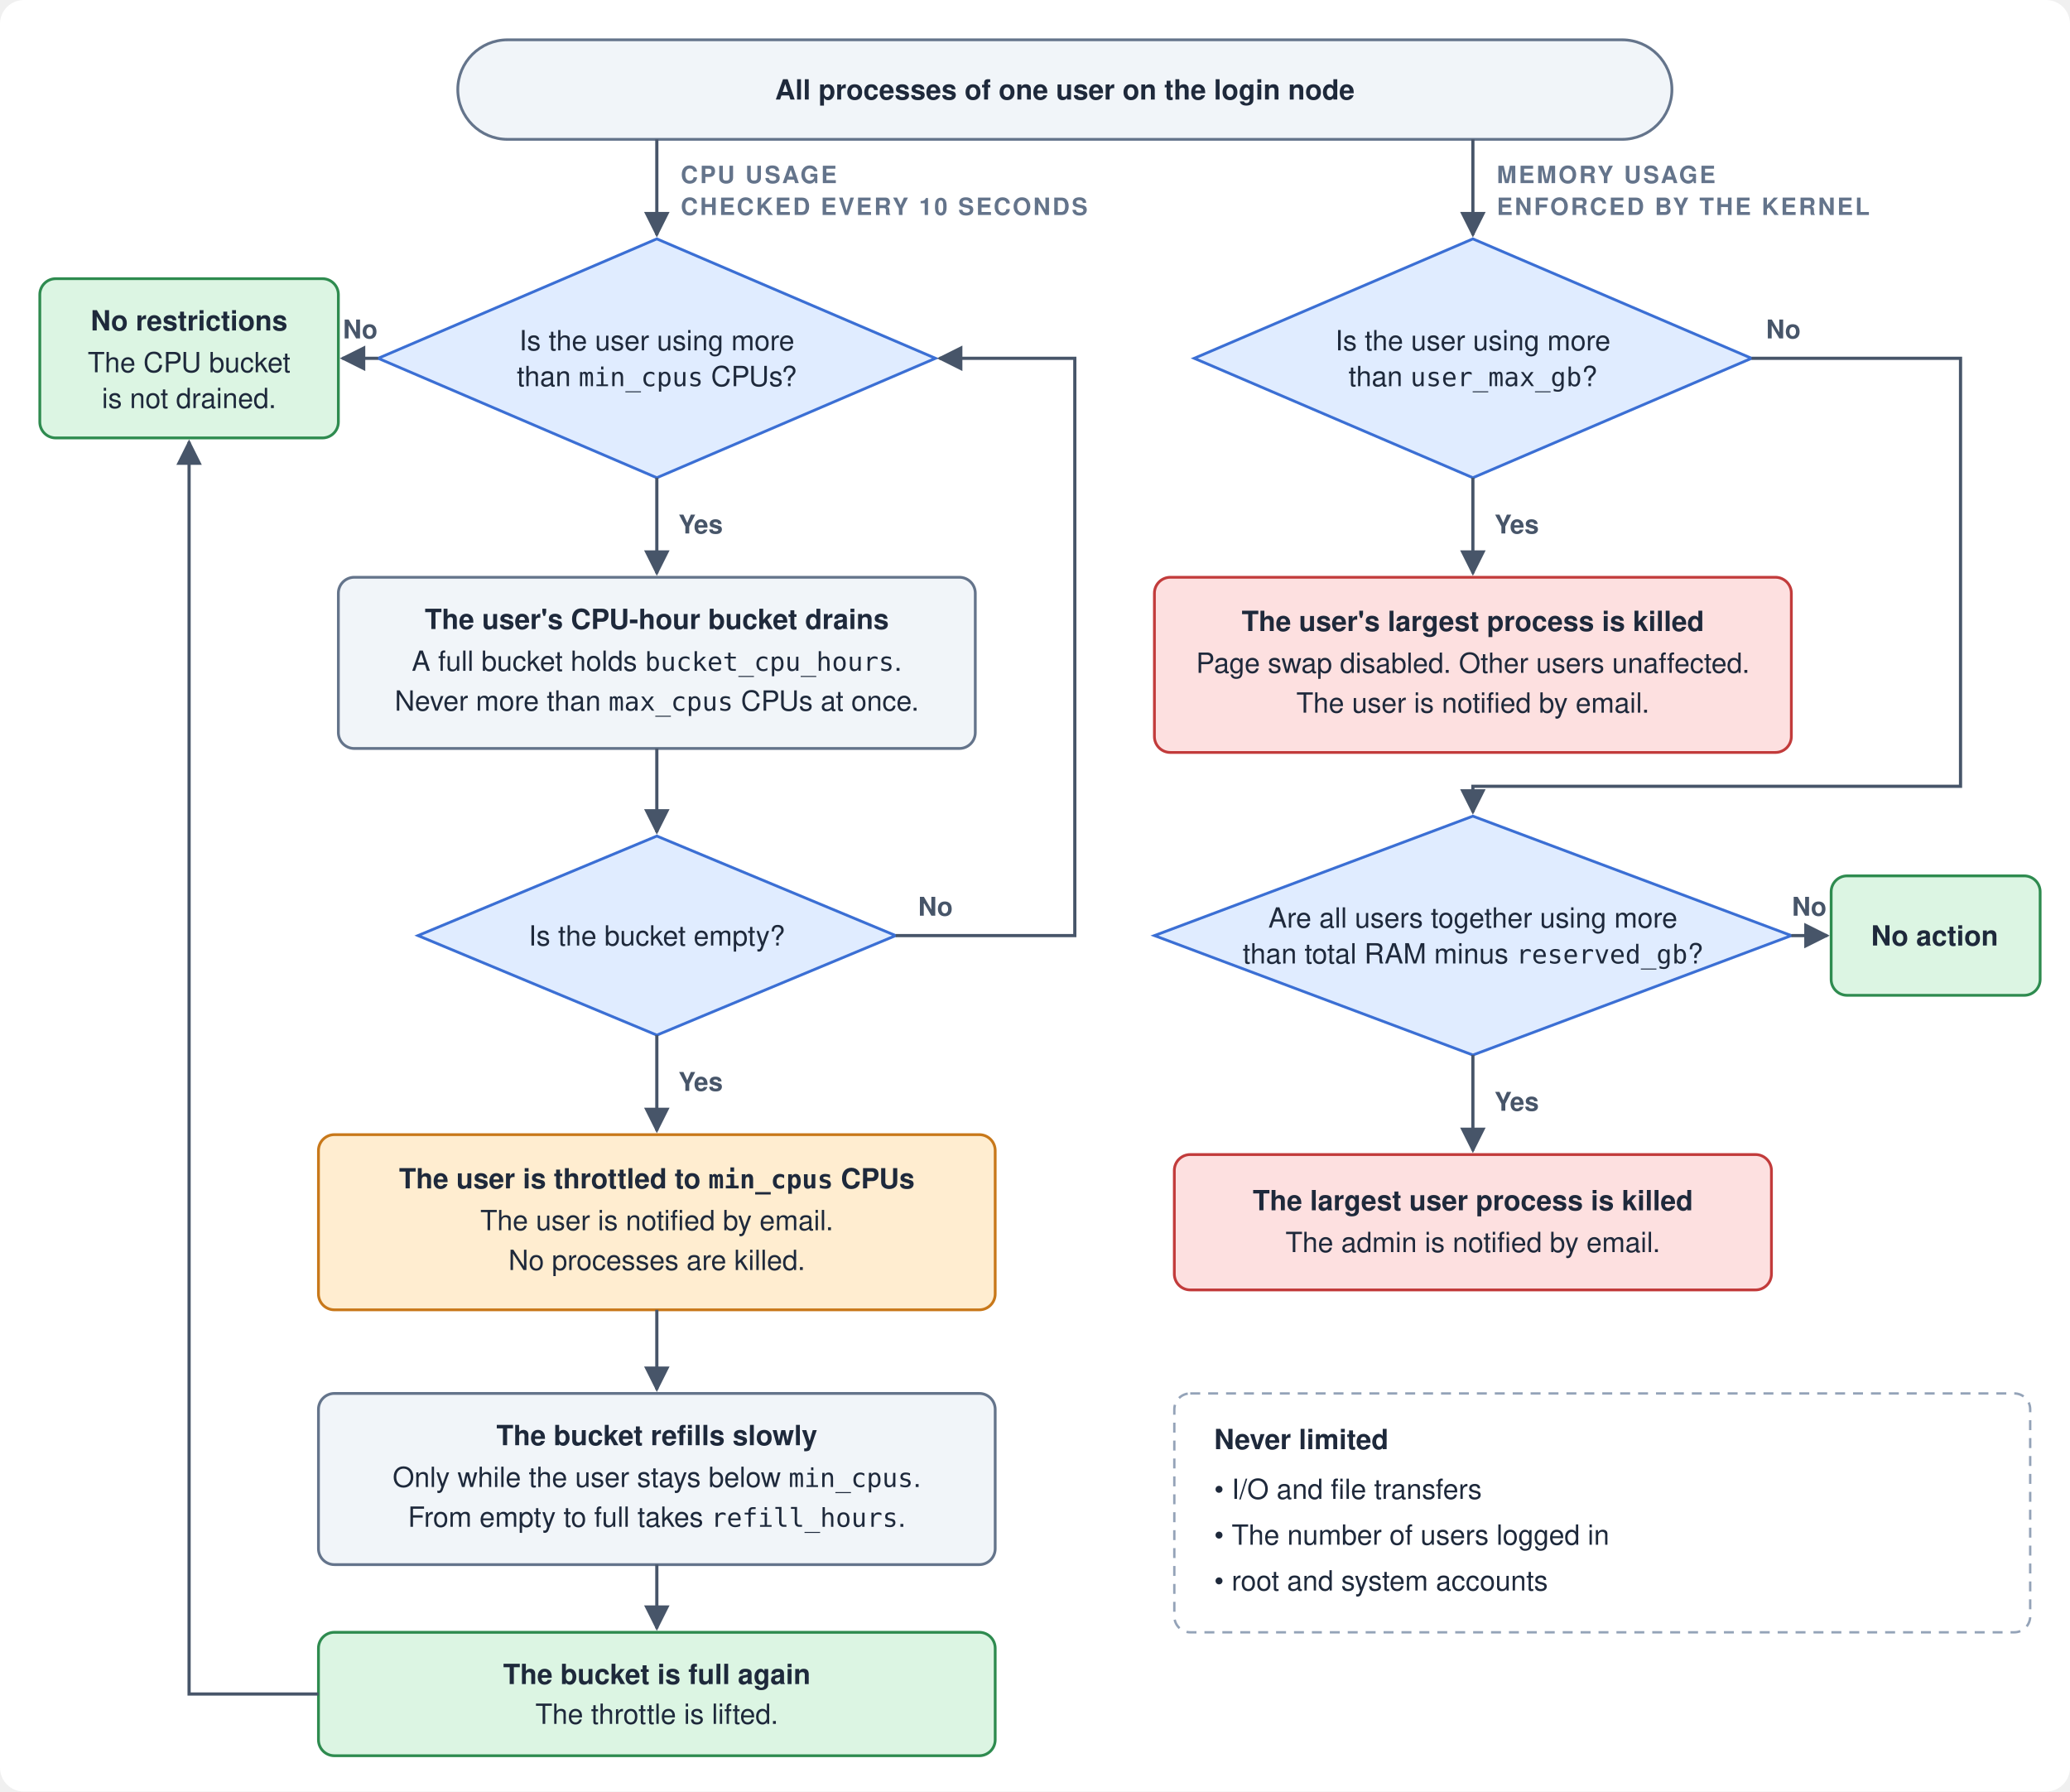
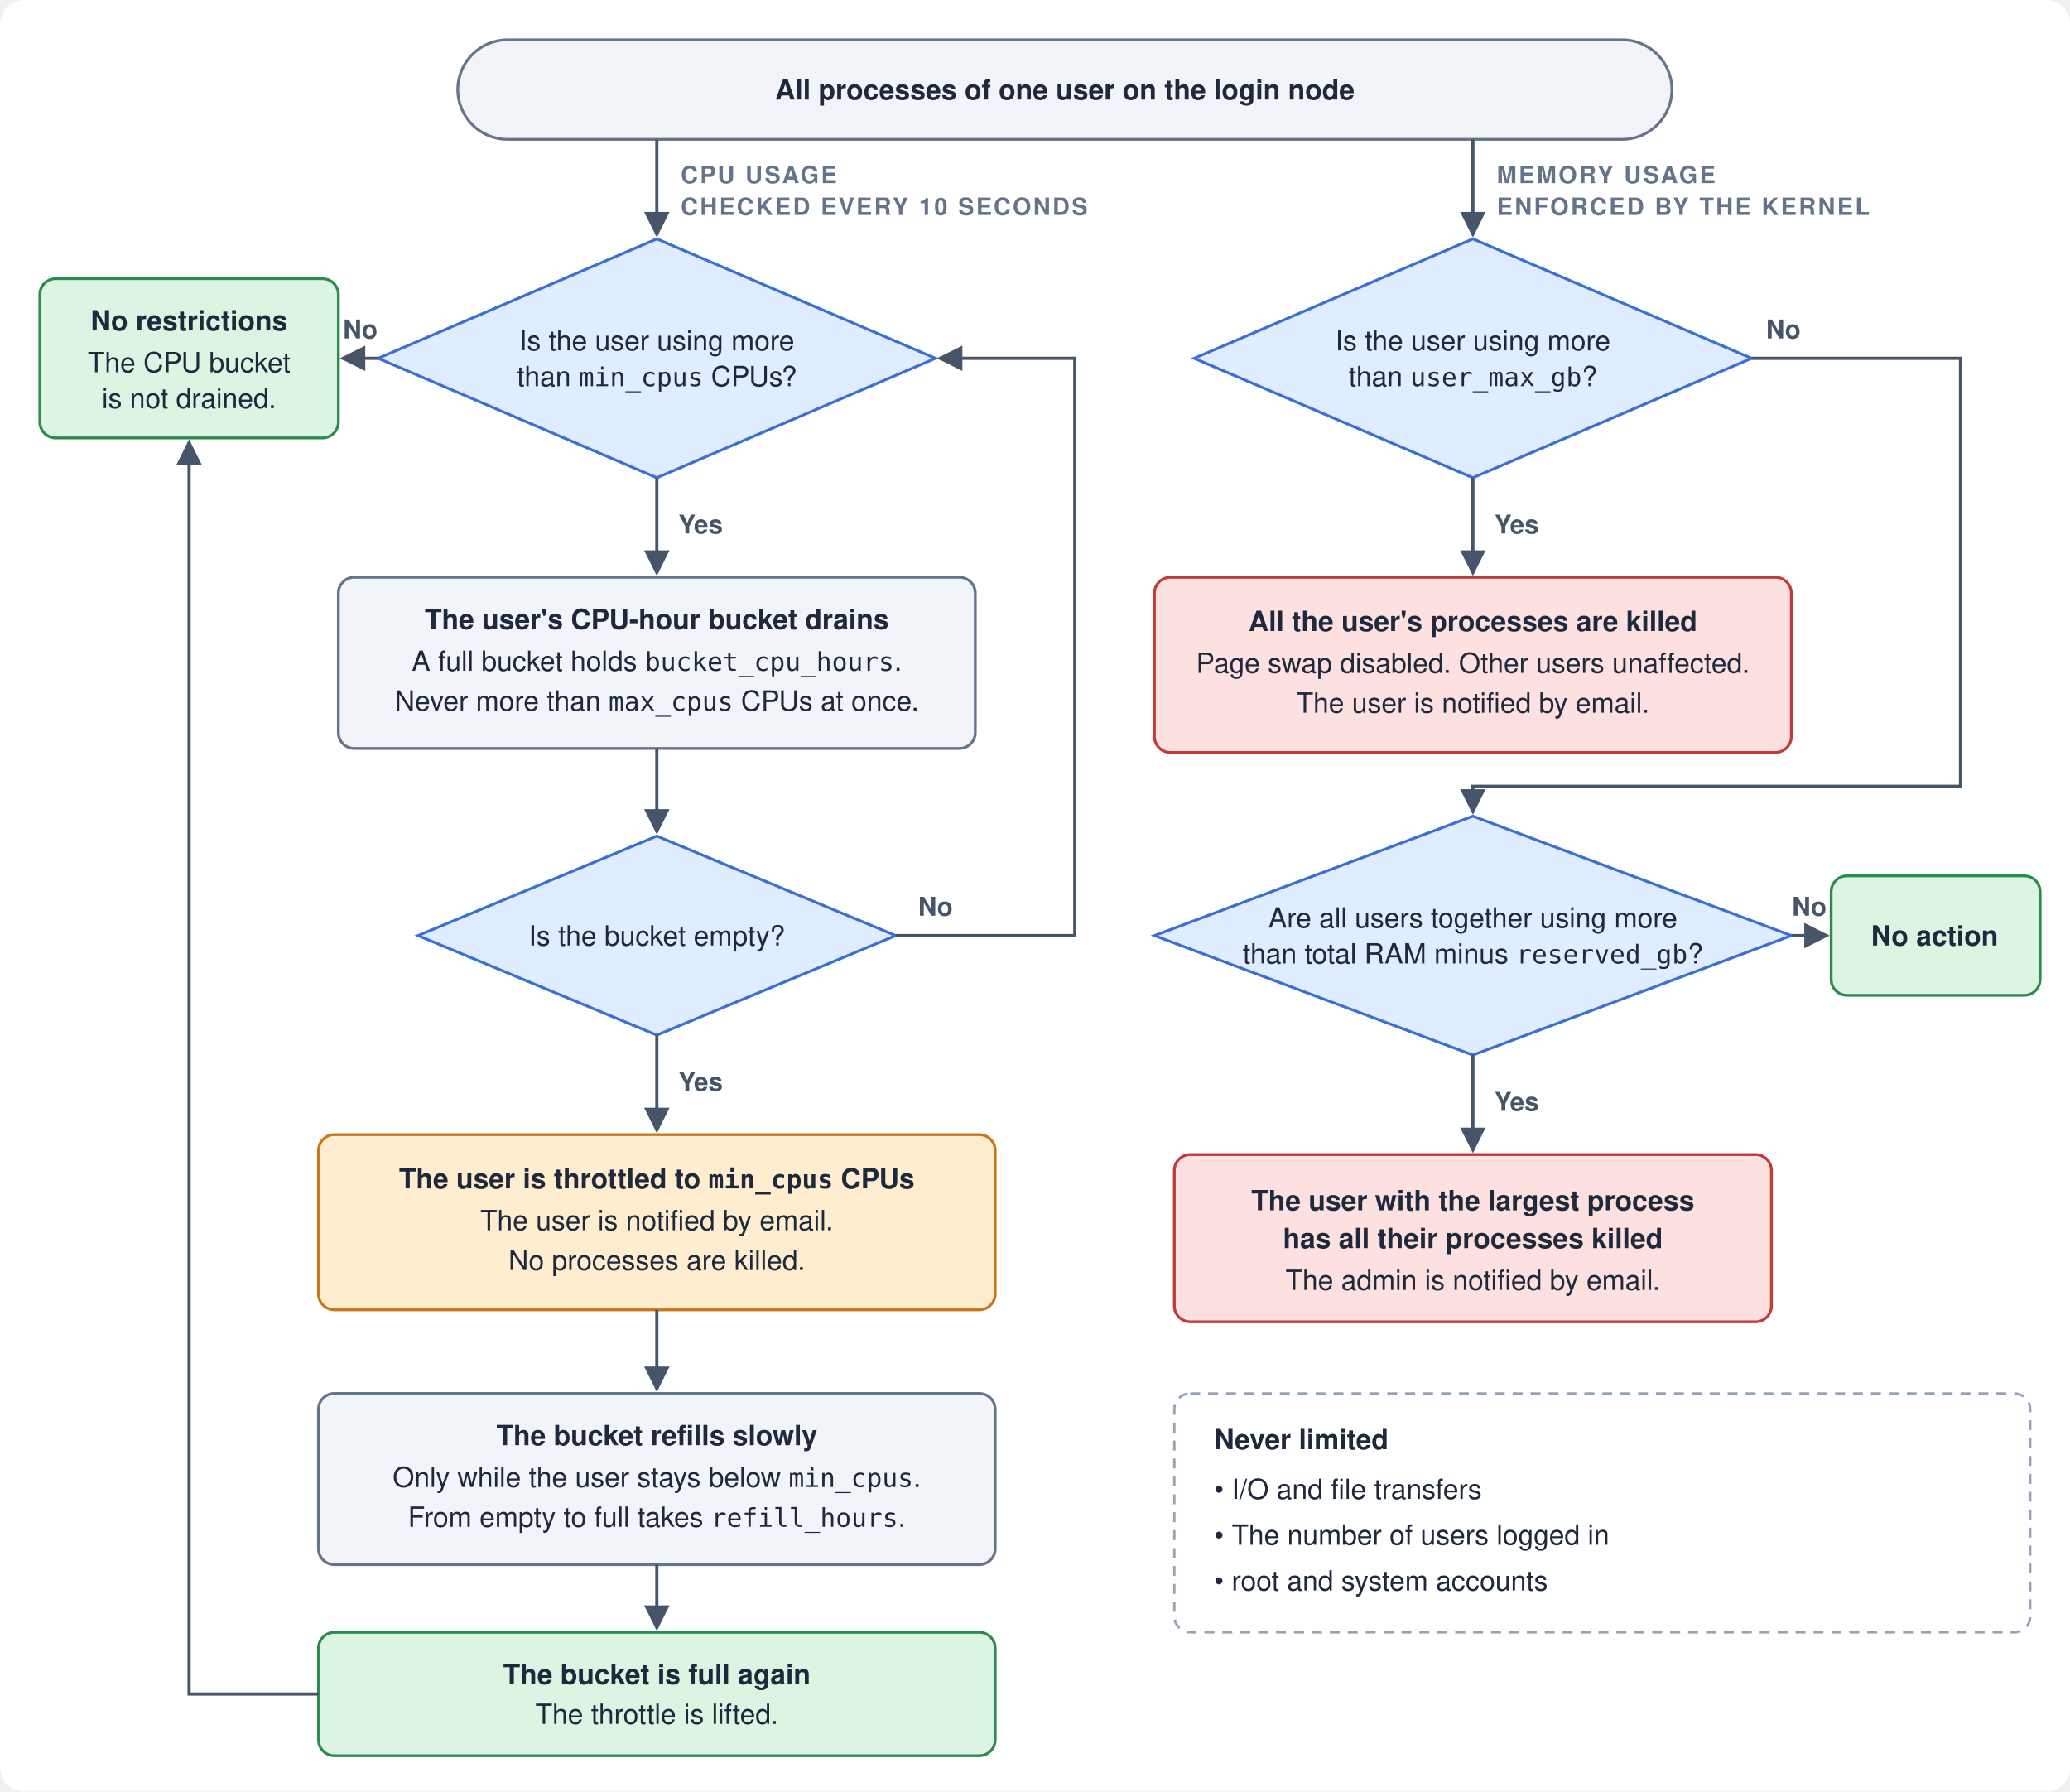
<svg xmlns="http://www.w3.org/2000/svg" viewBox="0 0 1040 900" font-family="system-ui, -apple-system, 'Segoe UI', Helvetica, Arial, sans-serif" font-size="14" text-anchor="middle">
  <defs>
    <marker id="arrow" viewBox="0 0 10 10" refX="9" refY="5" markerWidth="8" markerHeight="8" orient="auto-start-reverse">
      <path d="M0 0L10 5L0 10z" fill="#475569" />
    </marker>
    <style>
      .bg{fill:#ffffff}
      .line{fill:none;stroke:#475569;stroke-width:1.6;marker-end:url(#arrow)}
      .box{fill:#f1f5f9;stroke:#64748b;stroke-width:1.4}
      .ask{fill:#e0ecff;stroke:#3b6fd4;stroke-width:1.4}
      .ok{fill:#dcf5e3;stroke:#2e8b4f;stroke-width:1.4}
      .warn{fill:#ffedd0;stroke:#c8781a;stroke-width:1.4}
      .bad{fill:#fde0e0;stroke:#c23b3b;stroke-width:1.4}
      .note{fill:#ffffff;stroke:#94a3b8;stroke-width:1.2;stroke-dasharray:5 4}
      text{fill:#1e293b}
      .b{font-weight:600}
      .lane{font-size:12px;font-weight:700;letter-spacing:1px;fill:#64748b;text-anchor:start}
      .yn{font-size:13px;font-weight:600;fill:#475569}
      .left{text-anchor:start}
      .m{font-family:ui-monospace,Menlo,Consolas,monospace;font-size:13px}
    </style>
  </defs>
  <rect class="bg" width="1040" height="900" rx="12" />
  <rect class="box" x="230" y="20" width="610" height="50" rx="25" />
  <text class="b" x="535" y="50">All processes of one user on the login node</text>
  <path class="line" d="M330 70V118" />
  <path class="line" d="M740 70V118" />
  <text class="lane" x="342" y="92">CPU USAGE</text>
  <text class="lane" x="342" y="108">CHECKED EVERY 10 SECONDS</text>
  <text class="lane" x="752" y="92">MEMORY USAGE</text>
  <text class="lane" x="752" y="108">ENFORCED BY THE KERNEL</text>
  <path class="ask" d="M330 120L470 180L330 240L190 180z" />
  <text x="330" y="176">Is the user using more</text>
  <text x="330" y="194">than <tspan class="m">min_cpus</tspan> CPUs?</text>
  <path class="line" d="M190 180H172" />
  <text class="yn" x="181" y="170">No</text>
  <rect class="ok" x="20" y="140" width="150" height="80" rx="8" />
  <text class="b" x="95" y="166">No restrictions</text>
  <text x="95" y="187">The CPU bucket</text>
  <text x="95" y="205">is not drained.</text>
  <path class="line" d="M330 240V288" />
  <text class="yn" x="352" y="268">Yes</text>
  <rect class="box" x="170" y="290" width="320" height="86" rx="8" />
  <text class="b" x="330" y="316">The user's CPU-hour bucket drains</text>
  <text x="330" y="337">A full bucket holds <tspan class="m">bucket_cpu_hours</tspan>.</text>
  <text x="330" y="357">Never more than <tspan class="m">max_cpus</tspan> CPUs at once.</text>
  <path class="line" d="M330 376V418" />
  <path class="ask" d="M330 420L450 470L330 520L210 470z" />
  <text x="330" y="475">Is the bucket empty?</text>
  <path class="line" d="M450 470H540V180H472" />
  <text class="yn" x="470" y="460">No</text>
  <path class="line" d="M330 520V568" />
  <text class="yn" x="352" y="548">Yes</text>
  <rect class="warn" x="160" y="570" width="340" height="88" rx="8" />
  <text class="b" x="330" y="597">The user is throttled to <tspan class="m">min_cpus</tspan> CPUs</text>
  <text x="330" y="618">The user is notified by email.</text>
  <text x="330" y="638">No processes are killed.</text>
  <path class="line" d="M330 658V698" />
  <rect class="box" x="160" y="700" width="340" height="86" rx="8" />
  <text class="b" x="330" y="726">The bucket refills slowly</text>
  <text x="330" y="747">Only while the user stays below <tspan class="m">min_cpus</tspan>.</text>
  <text x="330" y="767">From empty to full takes <tspan class="m">refill_hours</tspan>.</text>
  <path class="line" d="M330 786V818" />
  <rect class="ok" x="160" y="820" width="340" height="62" rx="8" />
  <text class="b" x="330" y="846">The bucket is full again</text>
  <text x="330" y="866">The throttle is lifted.</text>
  <path class="line" d="M160 851H95V222" />
  <path class="ask" d="M740 120L880 180L740 240L600 180z" />
  <text x="740" y="176">Is the user using more</text>
  <text x="740" y="194">than <tspan class="m">user_max_gb</tspan>?</text>
  <path class="line" d="M740 240V288" />
  <text class="yn" x="762" y="268">Yes</text>
  <rect class="bad" x="580" y="290" width="320" height="88" rx="8" />
-   <text class="b" x="740" y="317">The user's largest process is killed</text>
+   <text class="b" x="740" y="317">All the user's processes are killed</text>
  <text x="740" y="338">Page swap disabled. Other users unaffected.</text>
  <text x="740" y="358">The user is notified by email.</text>
  <path class="line" d="M880 180H985V395H740V408" />
  <text class="yn" x="896" y="170">No</text>
  <path class="ask" d="M740 410L900 470L740 530L580 470z" />
  <text x="740" y="466">Are all users together using more</text>
  <text x="740" y="484">than total RAM minus <tspan class="m">reserved_gb</tspan>?</text>
  <path class="line" d="M900 470H918" />
  <text class="yn" x="909" y="460">No</text>
  <rect class="ok" x="920" y="440" width="105" height="60" rx="8" />
  <text class="b" x="972" y="475">No action</text>
  <path class="line" d="M740 530V578" />
  <text class="yn" x="762" y="558">Yes</text>
-   <rect class="bad" x="590" y="580" width="300" height="68" rx="8" />
-   <text class="b" x="740" y="608">The largest user process is killed</text>
-   <text x="740" y="629">The admin is notified by email.</text>
+   <rect class="bad" x="590" y="580" width="300" height="84" rx="8" />
+   <text class="b" x="740" y="608">The user with the largest process</text>
+   <text class="b" x="740" y="627">has all their processes killed</text>
+   <text x="740" y="648">The admin is notified by email.</text>
  <rect class="note" x="590" y="700" width="430" height="120" rx="8" />
  <text class="b left" x="610" y="728">Never limited</text>
  <text class="left" x="610" y="753">• I/O and file transfers</text>
  <text class="left" x="610" y="776">• The number of users logged in</text>
  <text class="left" x="610" y="799">• root and system accounts</text>
</svg>
